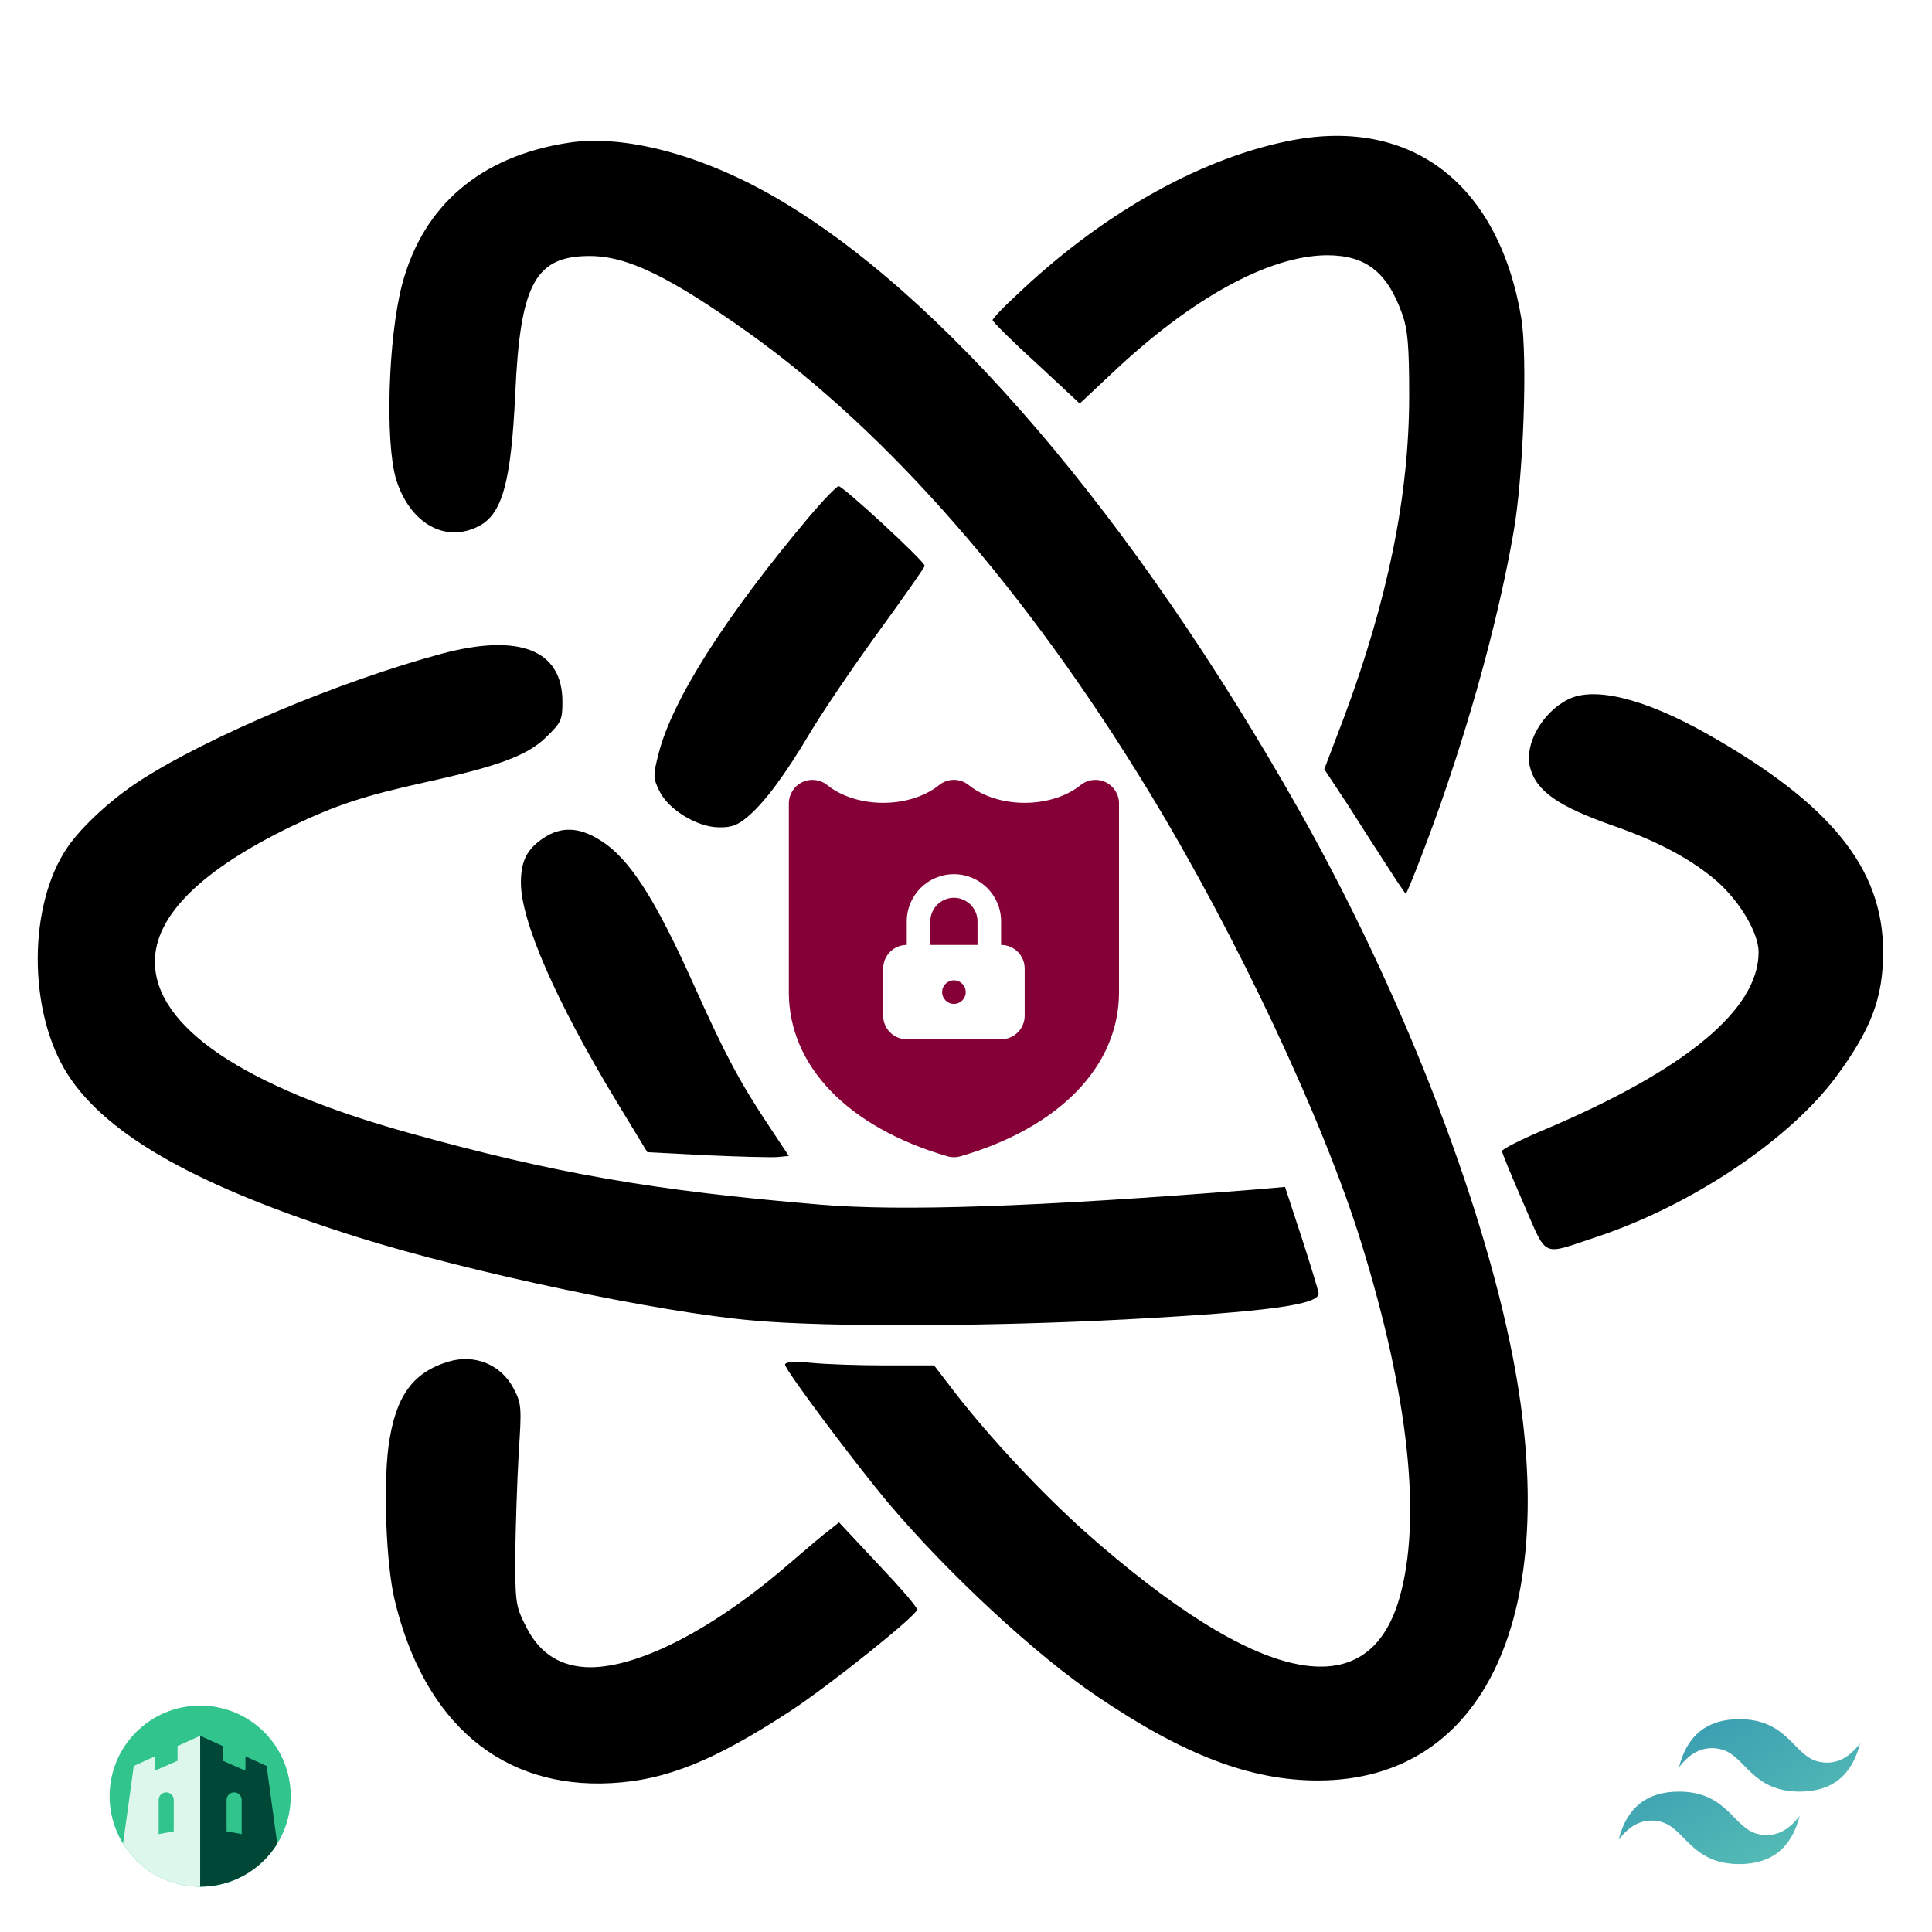
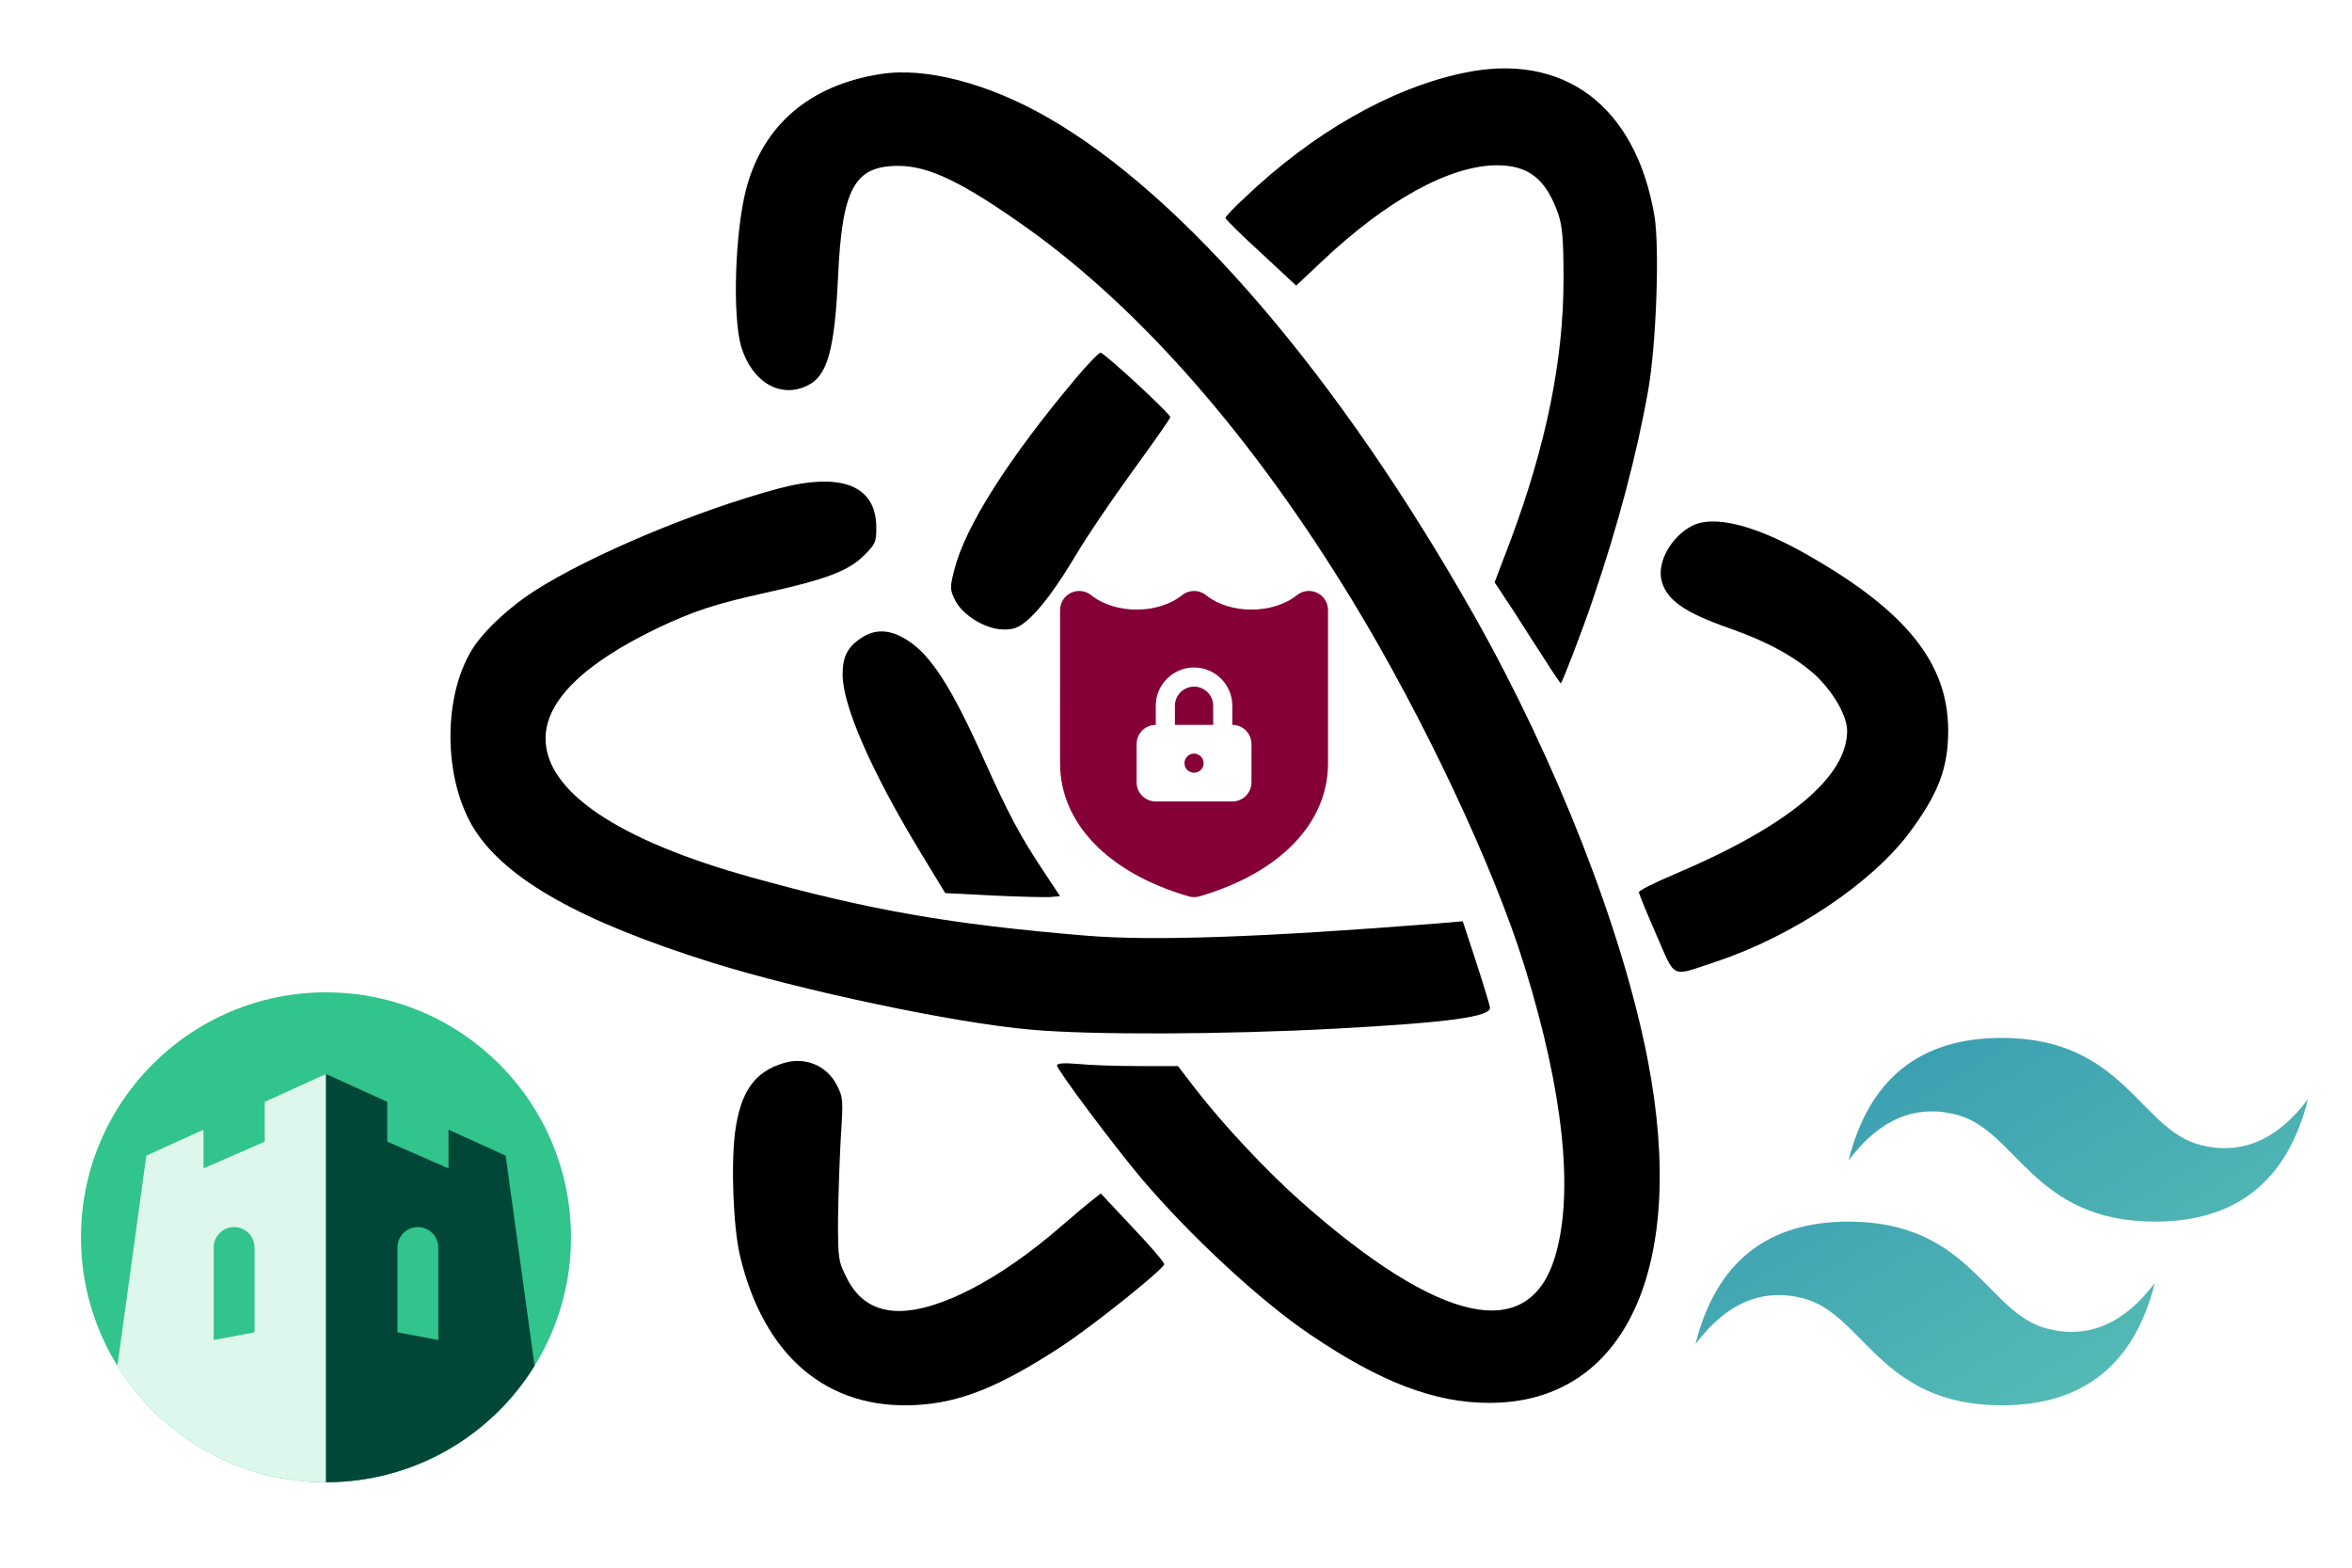
- <svg xmlns="http://www.w3.org/2000/svg" version="1.0" viewBox="0 0 512 512">
+ <svg xmlns="http://www.w3.org/2000/svg" version="1.0" viewBox="0 0 768 512">
  <defs>
-     <linearGradient id="a" x1="0" x2="64" y1="-21.333" y2="85.333" gradientTransform="translate(428.936 442.8)" gradientUnits="userSpaceOnUse">
+     <linearGradient id="a" x1="0" x2="64" y1="-21.333" y2="85.333" gradientTransform="matrix(3.125, 0, 0, 3.125, 553.6294, 298.9755)" gradientUnits="userSpaceOnUse">
      <stop offset="0" stop-color="#2383ae" />
      <stop offset="1" stop-color="#6dd7b9" />
    </linearGradient>
  </defs>
-   <g>
+   <g transform="matrix(1, 0, 0, 1, 137.0916, -13.67051)">
    <path d="M340.548 37.545c-23.6 5-49.1 19.6-71.2 40.7-3.5 3.2-6.3 6.2-6.3 6.6 0 .4 5.2 5.6 11.6 11.4l11.5 10.7 8.3-7.8c21.2-20.1 41.8-31.4 57.2-31.5 10.3 0 16 4.4 20 15.7 1.4 4 1.8 8.2 1.8 21.5 0 26.5-5.7 54.3-17.4 85.6l-5.1 13.4 6.4 9.7c3.4 5.4 8.2 12.8 10.6 16.5 2.4 3.8 4.5 6.8 4.6 6.8.4 0 7.2-17.6 10.5-27.5 8.1-23.7 14.4-47.5 18-68 2.7-14.9 3.8-46.8 2.1-57.1-6.1-36.1-29.8-53.8-62.6-46.7zM150.548 37.845c-23.3 3.6-38.5 16.7-44 37.6-3.7 14.2-4.5 41.7-1.6 51.5 3.6 11.7 13 17.1 21.9 12.5 6.3-3.2 8.6-11.8 9.7-35.1 1.3-29.1 5.3-36.5 19.7-36.5 10 0 21.1 5.4 42.2 20.4 37.2 26.6 73.7 68.4 106 121.5 23.2 38.1 46.3 87.2 56.3 119.6 12.6 40.7 16.1 73.4 10.1 94.2-8.4 29.2-37.5 23-83.4-17.7-11.3-10.1-25.1-24.8-34.3-36.7l-5.6-7.3h-13c-7.1 0-16-.3-19.7-.7-4.7-.4-6.8-.2-6.8.5 0 1.4 18.5 26.1 27.4 36.7 15.9 18.8 39.2 40.4 55.3 51.2 23 15.6 40.7 22.3 58.5 22.3 44.4 0 64.8-44.3 51.7-112-8.2-42.3-29.7-97.3-56.6-145-44.1-78-94.8-137.3-139.5-162.9-19.4-11.1-39.8-16.4-54.3-14.1z" />
    <path d="M214.348 137.045c-22.2 26.4-36.2 48.5-39.8 62.6-1.5 5.9-1.5 6.5.2 10 2.4 4.9 9.9 9.5 15.6 9.6 3.4.1 5.1-.5 7.8-2.8 4.5-3.8 9.9-11.1 16.5-22.2 2.9-4.9 10.9-16.8 17.8-26.3s12.6-17.6 12.6-18c0-1.2-21.6-21.1-22.8-21.1-.5 0-4.1 3.7-7.9 8.2z" />
    <path d="M117.048 173.245c-26.8 7.2-61.6 21.8-79.9 33.6-7.6 4.9-15.4 12.1-19.2 17.6-10.6 15.4-10.6 43.7 0 60.3 10.5 16.3 34.8 29.9 77.1 43.2 29.3 9.2 79.8 19.9 104.5 22 19.7 1.8 63.2 1.6 99-.3 37.4-2 51.1-3.9 50.9-6.9-.1-.8-2.1-7.4-4.5-14.8l-4.4-13.4-8 .7c-58 4.6-93.5 5.8-115.1 4-44.3-3.7-70.6-8.3-109.4-19.1-43.4-12.1-67-28-67-45.3 0-12.2 12.4-24.4 36.5-36 11.8-5.6 18.8-7.9 35-11.5 19.6-4.3 27.1-7.1 32.1-11.9 4.1-4 4.4-4.6 4.4-9.5 0-13.7-11.4-18.2-32-12.7zM415.548 185.345c-6.9 3.5-11.6 11.9-10.1 17.9 1.6 6.4 7.5 10.5 22.4 15.7 12 4.2 20.9 9.1 27.5 14.9 6 5.5 10.7 13.5 10.7 18.5 0 15.2-19.4 31.2-56.7 47-6.2 2.6-11.3 5.2-11.3 5.7s2.6 6.8 5.7 13.9c6.5 14.8 4.4 13.8 19.8 8.7 24.8-8.3 50.5-25.5 62.9-42.1 9.4-12.7 12.6-21 12.6-33.3 0-22.1-13.9-39.3-46.9-57.9-16.4-9.2-29.6-12.5-36.6-9z" />
    <path d="M143.948 222.145c-4.3 2.9-5.9 6-5.9 11.8 0 10.1 9.2 31.3 25.3 57.9l8.2 13.5 15.5.8c8.5.4 17 .6 18.8.5l3.2-.3-5.3-8c-7.6-11.4-11.6-18.9-19.5-36.5-10.6-23.7-17.4-34.3-25.1-39.1-5.6-3.6-10.5-3.8-15.2-.6zM118.848 360.845c-9.6 2.9-14.1 9.3-15.9 22.5-1.4 10.8-.6 31.2 1.6 40.5 7.8 32.8 28.5 50.3 57.5 48.7 14.5-.8 27.2-5.9 47.4-19.1 10.4-6.8 33.6-25.4 33.6-26.9 0-.7-4.7-6.1-10.4-12.1l-10.3-11-2.5 2c-1.4 1-6 4.9-10.3 8.6-20.1 17.5-40 27.8-53.2 27.8-7.7-.1-13.2-3.5-16.8-10.5-2.9-5.7-3-6.3-3-19.4.1-7.5.5-19.5.9-26.6.8-12.3.8-13.3-1.3-17.3-3.3-6.4-10.3-9.3-17.3-7.2z" />
    <g fill="#860038">
      <path d="M252.801 237.92a6.258 6.258 0 00-6.25 6.25v6.25h12.5v-6.25a6.258 6.258 0 00-6.25-6.25z" />
      <path d="M293.001 207.285a6.253 6.253 0 00-6.619.766c-7.81 6.277-21.866 6.274-29.663.003a6.253 6.253 0 00-7.837-.003c-7.806 6.277-21.868 6.274-29.663.003a6.251 6.251 0 00-10.168 4.868l-.003 50c0 19.59 15.704 35.85 42.007 43.501a6.282 6.282 0 003.492 0c26.303-7.65 42.004-23.908 42.004-43.5v-50c0-2.407-1.38-4.6-3.55-5.638zm-21.45 61.885a6.25 6.25 0 01-6.25 6.25h-25a6.25 6.25 0 01-6.25-6.25v-12.5a6.25 6.25 0 016.25-6.25v-6.25c0-6.89 5.606-12.5 12.5-12.5s12.5 5.61 12.5 12.5v6.25a6.25 6.25 0 016.25 6.25v12.5z" />
      <path d="M252.801 259.795a3.125 3.125 0 100 6.25 3.125 3.125 0 000-6.25z" />
    </g>
  </g>
-   <g transform="translate(-116.017 359.977)">
+   <g transform="matrix(3.333333, 0, 0, 3.333333, -457.1004, 17.35314)">
    <circle cx="169.064" cy="116.023" r="24" fill="#31C48D" />
    <path fill="#DEF7EC" fill-rule="evenodd" d="M148.631 128.62l2.833-20.597 5.6-2.546v3.796l6-2.625v-3.898l6-2.727v40c-8.635 0-16.205-4.56-20.433-11.403zm11.433-13.597a2 2 0 012 2v8.312l-4 .75v-9.062a2 2 0 012-2z" clip-rule="evenodd" />
    <path fill="#014737" fill-rule="evenodd" d="M189.496 128.62c-4.228 6.843-11.798 11.403-20.432 11.403v-40l6 2.727v3.898l6 2.625v-3.796l5.6 2.546 2.832 20.597zm-11.432-13.597a2 2 0 00-2 2v8.312l4 .75v-9.062a2 2 0 00-2-2z" clip-rule="evenodd" />
  </g>
-   <path fill="url(#a)" fill-rule="evenodd" d="M444.935 468.4c2.133-8.533 7.467-12.8 16-12.8 12.8 0 14.4 9.6 20.8 11.2 4.267 1.067 8-.533 11.2-4.8-2.133 8.533-7.467 12.8-16 12.8-12.8 0-14.4-9.6-20.8-11.2-4.267-1.067-8 .533-11.2 4.8zm-16 19.2c2.133-8.533 7.467-12.8 16-12.8 12.8 0 14.4 9.6 20.8 11.2 4.267 1.067 8-.533 11.2-4.8-2.133 8.533-7.467 12.8-16 12.8-12.8 0-14.4-9.6-20.8-11.2-4.267-1.067-8 .533-11.2 4.8z" />
+   <path fill="url(#a)" fill-rule="evenodd" d="M 603.627 378.975 C 610.293 352.309 626.961 338.975 653.627 338.975 C 693.627 338.975 698.627 368.975 718.627 373.975 C 731.961 377.309 743.627 372.309 753.627 358.975 C 746.961 385.641 730.293 398.975 703.627 398.975 C 663.627 398.975 658.627 368.975 638.627 363.975 C 625.293 360.641 613.627 365.641 603.627 378.975 Z M 553.627 438.975 C 560.293 412.309 576.961 398.975 603.627 398.975 C 643.627 398.975 648.627 428.975 668.627 433.975 C 681.961 437.309 693.627 432.309 703.627 418.975 C 696.961 445.641 680.293 458.975 653.627 458.975 C 613.627 458.975 608.627 428.975 588.627 423.975 C 575.293 420.641 563.627 425.641 553.627 438.975 Z" />
</svg>
